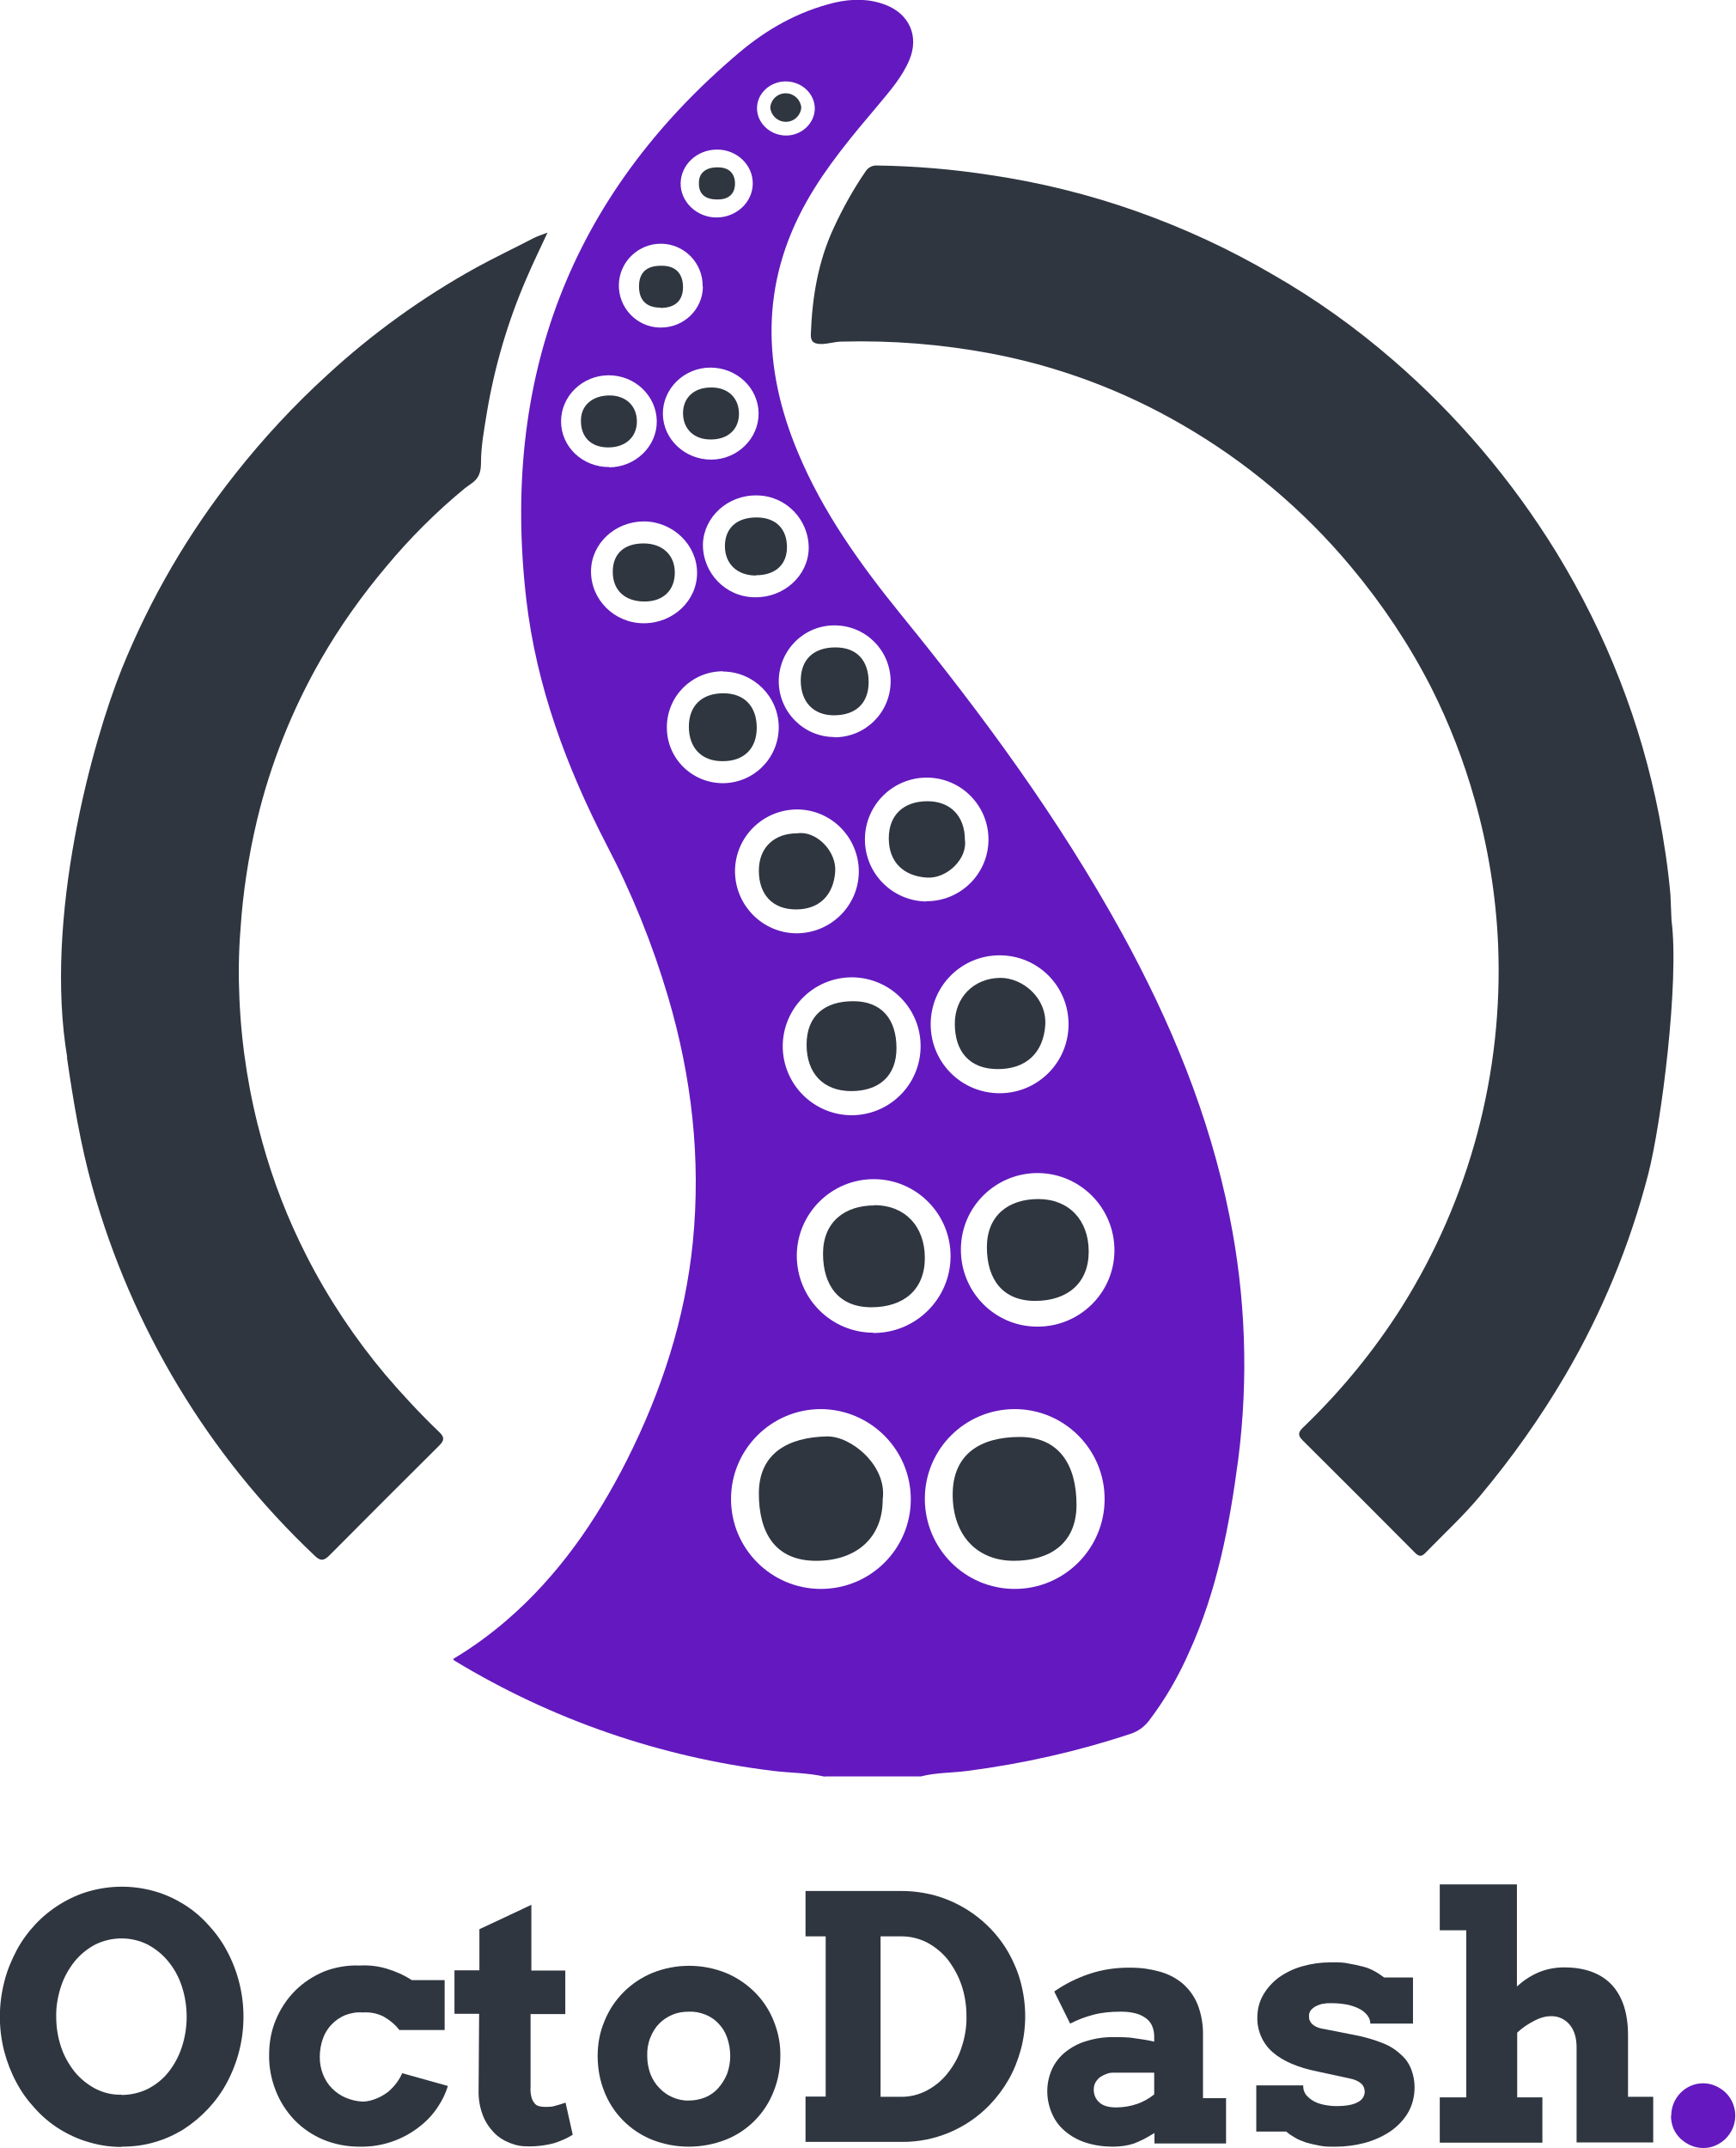
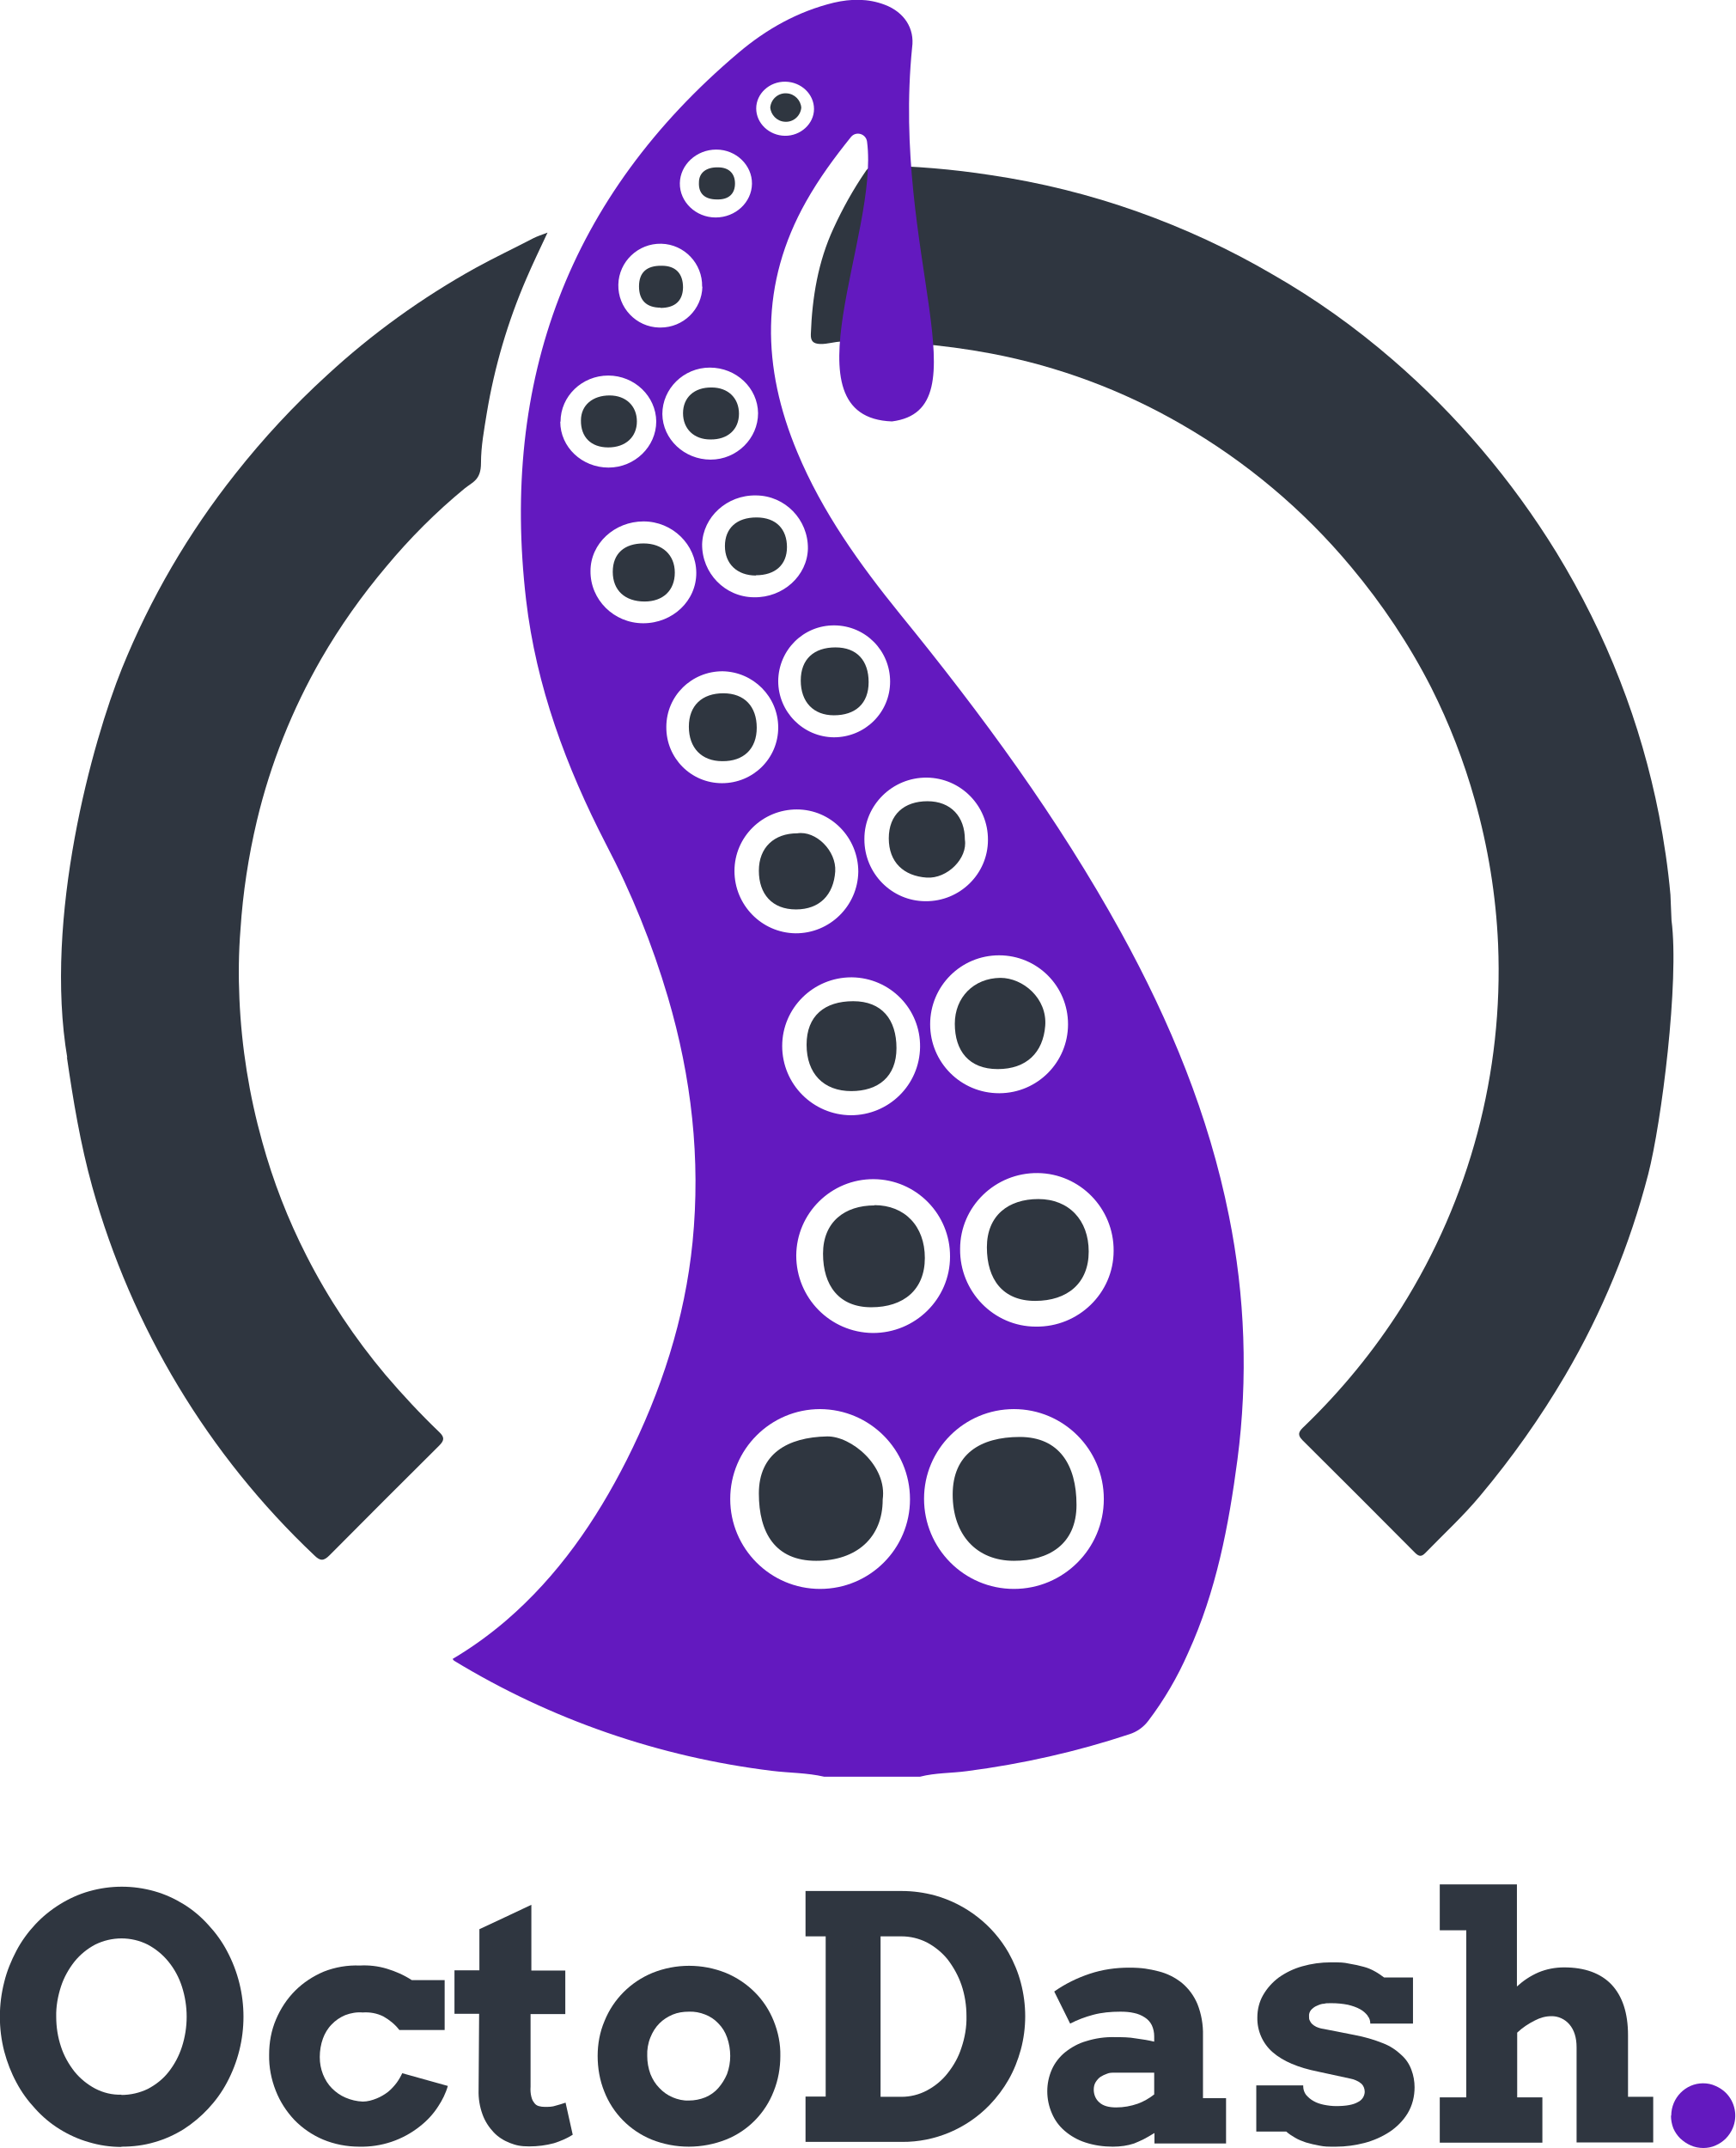
<svg xmlns="http://www.w3.org/2000/svg" id="Layer_1" version="1.1" viewBox="0 0 654.6 809.9">
  <defs>
    <style>
      .st0 {
        fill: #2f3640;
      }

      .st1 {
        fill: #6319bf;
      }
    </style>
  </defs>
-   <path class="st1" d="M311.1,669.9c-6.5-1.5-13.1-1.4-19.6-2.2-42.5-5.2-83.4-19.3-120-41.5-.2,0-.3-.3-.6-.7,7.1-4.2,13.8-9.1,20.1-14.5,19.5-16.8,33.8-37.5,45.4-60.4,13.1-26,22-53.3,24.9-82.3,3.1-31.4-.4-62.1-9.3-92.3-5.9-20-13.7-39.3-23.4-57.8-15-29.1-26.3-59.5-30.1-92.1-9.6-82.7,16.2-152.1,80.2-206.2,10.5-8.9,22.4-15.6,36-18.9,6.5-1.5,12.9-1.6,19.2.8,9,3.4,12.8,11.8,9.1,20.7-2.7,6.5-7.3,11.7-11.7,17-9.8,11.6-19.6,23.2-27.1,36.5-17.4,30.9-16.7,62.5-3.3,94.5,9.4,22.6,23.5,42.2,38.8,61.1,30.8,37.8,59.6,77,83.2,119.8,18.6,33.8,33.2,69.1,40.8,107.1,6.1,30.2,7.2,61.2,3.3,91.7-3.3,25-8,49.7-18.6,72.9-4,9.1-9,17.7-15,25.6-1.8,2.4-4.3,4.2-7.2,5.1-19.9,6.6-40.4,11.2-61.2,13.9-5.9.8-11.9.6-17.7,2.1h-36.2ZM382.7,599.1c18.7,0,33.9-15.2,33.9-33.9s-15.2-33.9-33.9-33.9-33.9,15.1-33.9,33.8,15.1,34,33.9,34h0ZM309.6,531.3c-18.7,0-33.9,15.2-33.9,33.9s15.2,33.9,33.9,33.9,33.9-15.1,33.9-33.8-15.2-33.9-33.9-34h0ZM329.3,502.6c16,.1,29.1-12.8,29.2-28.8s-12.8-29.1-28.8-29.2-29.1,12.8-29.2,28.8h0c0,16,12.8,29,28.8,29.1h0ZM391.7,442.3c-16-.2-29.2,12.6-29.3,28.6-.2,16,12.6,29.2,28.6,29.3,16,.2,29.2-12.6,29.3-28.6h0c.1-16-12.7-29.1-28.7-29.3h.1ZM321.3,368.5c-14.4,0-26,11.6-26.1,25.9,0,14.4,11.6,26,25.9,26.1,14.3,0,25.9-11.4,26.1-25.7.2-14.4-11.3-26.1-25.7-26.3h-.2,0ZM403,386.2c0-14.4-11.6-26-26-26s-26,11.6-26,26,11.6,26,26,26h.2c14.3-.1,25.8-11.7,25.8-26h0ZM349.3,339.8c12.9.1,23.4-10.3,23.5-23.1.1-12.9-10.3-23.4-23.1-23.5-12.9-.1-23.4,10.3-23.5,23.1v.2c0,12.8,10.3,23.2,23.1,23.4h0ZM323.9,328.7c0-12.9-10.3-23.4-23.2-23.5-12.9,0-23.4,10.3-23.5,23.2,0,12.8,10.2,23.3,23,23.5,12.9.1,23.6-10.2,23.7-23.2ZM314.7,278c11.7,0,21.1-9.3,21.2-21,0-11.7-9.3-21.1-21-21.2s-21.1,9.3-21.2,21h0c0,11.6,9.4,21.1,21,21.1h0ZM272.7,253.1c-11.7,0-21.1,9.3-21.2,21s9.3,21.1,21,21.2c11.7,0,21.1-9.3,21.2-21h0c0-11.6-9.4-21-21-21.1h0ZM285.4,186.8c-10.9-.2-20,8.1-20.3,18.4-.1,10.9,8.6,19.9,19.5,20h.1c10.9.2,20.1-8.1,20.3-18.4.1-10.9-8.6-19.9-19.5-20h-.1ZM242.9,196.6c-10.9,0-19.9,8.3-20,18.7-.1,10.8,8.8,19.7,19.9,19.7s20.1-8.5,20.1-19-9-19.3-20-19.4ZM267.9,138.6c-9.9,0-18,8-17.9,17.5s8.3,17.2,18.2,17.2,18-8,17.9-17.5-8.2-17.2-18.2-17.2h0ZM229.7,176.2c9.9,0,18.1-7.9,18-17.4s-8.2-17.3-18.1-17.3-18,7.8-18,17.4,8.2,17.3,18.2,17.2h0ZM265,108.1c.2-8.7-6.7-16-15.4-16.2-8.7-.2-16,6.7-16.2,15.4-.2,8.7,6.7,16,15.4,16.2h.5c8.6,0,15.7-6.8,15.8-15.4h-.1ZM270.4,56.4c-7.5,0-13.6,5.7-13.7,12.7-.1,7,6.1,12.9,13.5,12.9s13.6-5.6,13.7-12.7-6-12.9-13.4-12.9h-.1ZM307.3,41c0-5.6-4.8-10.2-10.8-10.3s-11,4.5-11,10.1,4.9,10.2,10.8,10.3,10.9-4.5,11-10.1Z" />
  <path class="st0" d="M630.4,347c3,23-3.8,76.5-8.8,95.8-6.9,26.6-17.4,52.1-31.3,75.8-9.4,16-20.1,31.1-32,45.3-6.4,7.7-13.8,14.5-20.8,21.7-1.4,1.4-2.3,1.3-3.7,0-14.2-14.3-28.4-28.5-42.6-42.6-2.3-2.3-1-3.6.7-5.2,14-13.5,26.3-28.5,36.7-44.9,25.7-40.9,38.4-88.5,36.4-136.8-.8-18.5-3.8-36.8-8.8-54.5-4.1-14.6-9.6-28.8-16.4-42.3-8.3-16.3-18.5-31.5-30.2-45.5-18-21.6-39.7-39.8-64-53.8-22.3-12.9-46.5-21.9-71.8-26.7-18.6-3.5-37.4-5-56.3-4.5-2.8,0-5.4,1-8.2.9-2.6-.1-3.6-1.1-3.5-3.7.5-13.8,2.7-27.3,8.6-40,3.4-7.4,7.4-14.6,12-21.3.9-1.5,2.6-2.4,4.3-2.3,14.3.2,28.6,1.4,42.8,3.6,18.9,2.8,37.5,7.4,55.5,13.8,17.7,6.3,34.8,14.2,51,23.7,16.1,9.2,31.2,20,45.2,32.1,24.2,20.9,45,45.4,61.8,72.7,9.4,15.4,17.5,31.6,24,48.4,6.4,16.4,11.3,33.4,14.7,50.7,1.9,9.9,3.4,19.9,4.3,30" />
  <path class="st0" d="M25.4,399c-9-53,9.5-119.5,20.6-147,10.7-26.4,25.1-51.1,42.8-73.4,10.5-13.3,22-25.7,34.5-37.1,17-15.7,35.9-29.3,56.1-40.5,7.1-3.9,14.5-7.4,21.8-11.2,1.4-.7,2.9-1.2,5.3-2.1-3,6.4-5.6,11.8-8,17.4-7,16.2-12,33.2-14.9,50.6-1,6.3-2.2,12.5-2.2,18.9s-3.1,7.1-6.2,9.6c-10.7,8.8-20.6,18.7-29.5,29.4-9.2,10.9-17.5,22.6-24.6,34.9-10.9,19-19.1,39.5-24.2,60.9-3.2,13.5-5.3,27.2-6.2,41-.7,8.7-.8,17.5-.4,26.3.8,18.2,3.7,36.3,8.6,53.8,4.1,14.9,9.7,29.3,16.7,43,8.2,16.1,18.2,31.1,29.8,44.9,6.4,7.5,13.2,14.8,20.3,21.6,2.1,2,1.8,3.2-.1,5.1-13.8,13.7-27.6,27.5-41.3,41.3-2.2,2.2-3.5,2.3-5.8,0-40-37.8-68.9-85.9-83.7-138.9-4.5-16.2-7.2-32.6-9.6-49.1" />
+   <path class="st1" d="M463.5,458.5c-7.6-38-22.2-73.3-40.8-107.1-23.6-42.8-52.4-82-83.2-119.8-15.3-18.9-29.4-38.5-38.8-61.1-13.4-32-14.1-63.6,3.3-94.5,4.9-8.7,10.7-16.6,16.9-24.3,1.9-2.4,5.7-1.3,6.1,1.7,4.6,34.9-31.8,104,9.4,105.5,35-4.5-.2-63.3,7.6-141h0c1-7.1-2.9-13.3-10.3-16.1-6.3-2.4-12.7-2.3-19.2-.8-13.6,3.3-25.5,10-36,18.9-64,54.1-89.7,123.5-80.1,206.2,3.8,32.6,15.1,63,30.1,92.1,9.7,18.5,17.5,37.8,23.4,57.8,8.9,30.2,12.4,60.9,9.3,92.3-2.9,29-11.8,56.3-24.9,82.3-11.6,22.9-25.9,43.6-45.4,60.4-6.3,5.4-13.1,10.3-20.2,14.5.3.4.4.6.6.7,36.5,22.2,77.4,36.3,119.9,41.5,6.5.8,13.1.7,19.6,2.2h36.2c5.8-1.5,11.8-1.3,17.7-2.1,20.8-2.7,41.3-7.3,61.2-13.9,2.9-.9,5.4-2.7,7.2-5.1,6-7.9,11-16.5,15-25.6,10.6-23.2,15.3-47.9,18.6-72.9,4-30.6,2.9-61.6-3.2-91.8ZM402.8,386.2c0,14.3-11.5,25.9-25.8,26h-.2c-14.4,0-26-11.6-26-26s11.6-26,26-26,26,11.6,26,26ZM349.5,293.2c12.8.1,23.2,10.6,23.1,23.5,0,12.8-10.6,23.2-23.5,23.1h0c-12.8,0-23.1-10.5-23.1-23.3v-.2c0-12.8,10.6-23.2,23.5-23.1ZM321.1,368.5h.2c14.4.2,25.9,11.9,25.7,26.3-.2,14.3-11.8,25.7-26.1,25.7-14.3-.1-25.9-11.7-25.9-26.1,0-14.3,11.7-25.9,26.1-25.9ZM277,328.4c0-12.9,10.6-23.2,23.5-23.2,12.9,0,23.2,10.6,23.2,23.5-.2,12.9-10.8,23.3-23.7,23.2-12.8-.2-23-10.7-23-23.5ZM335.7,257c0,11.7-9.5,21-21.2,21h0c-11.6-.1-21-9.6-21-21.2.1-11.7,9.5-21.1,21.2-21s21,9.5,21,21.2ZM304.7,206.8c-.2,10.3-9.4,18.6-20.3,18.4h-.1c-10.9-.1-19.6-9.1-19.5-20,.3-10.3,9.4-18.6,20.3-18.4h.1c10.9.1,19.6,9.1,19.5,20ZM249.8,156.1c0-9.5,8-17.5,17.9-17.5,10,0,18.1,7.7,18.2,17.2,0,9.5-8,17.5-17.9,17.5s-18.1-7.7-18.2-17.2ZM296.2,30.8c6,.1,10.8,4.7,10.8,10.3s-5.1,10.2-11,10.1c-5.9-.1-10.8-4.7-10.8-10.3s5-10.2,11-10.1ZM270.2,56.4h0c7.4,0,13.5,5.9,13.4,12.9-.1,7-6.2,12.7-13.7,12.7s-13.6-5.9-13.5-12.9,6.3-12.7,13.7-12.7ZM249.4,91.9c8.7.2,15.6,7.5,15.4,16.2h.1c-.2,8.6-7.2,15.4-15.8,15.4h-.5c-8.7-.2-15.6-7.5-15.4-16.2s7.5-15.6,16.2-15.4ZM211.4,159c0-9.6,8.1-17.4,18-17.4s18,7.8,18.1,17.3c0,9.5-8.1,17.4-18,17.4h0c-10,0-18.2-7.7-18.2-17.3ZM222.7,215.3c0-10.4,9.1-18.7,20-18.7h0c10.9,0,19.8,8.7,19.9,19.3.1,10.6-8.9,19.1-20,19.1s-20-8.9-19.9-19.7ZM251.3,274.1c0-11.7,9.5-21,21.2-21h0c11.6.2,21,9.6,21,21.2,0,11.7-9.5,21-21.2,21-11.7,0-21.1-9.5-21-21.2ZM309.3,599.1c-18.7,0-33.9-15.2-33.9-33.9s15.2-33.9,33.9-33.9h0c18.8.1,33.9,15.3,33.9,34s-15.2,33.8-33.9,33.8ZM329.1,502.6h0c-16-.2-28.8-13.2-28.8-29.2.1-16,13.2-28.9,29.2-28.8,16,.1,28.9,13.2,28.8,29.2,0,16-13.2,28.9-29.2,28.8ZM382.4,599.1h0c-18.8,0-33.9-15.3-33.9-34s15.2-33.8,33.9-33.8,33.9,15.2,33.9,33.9-15.2,33.9-33.9,33.9ZM390.7,500.2c-16,0-28.8-13.3-28.6-29.3,0-16,13.3-28.8,29.3-28.6,15.9.2,28.7,13.3,28.6,29.3,0,16-13.3,28.8-29.3,28.6Z" />
  <path class="st0" d="M302.2,40.6c-.3,3.2-3.1,5.6-6.3,5.3-2.9-.2-5.2-2.6-5.4-5.4.3-3.2,3.1-5.6,6.3-5.3,2.9.2,5.2,2.6,5.4,5.4Z" />
  <path class="st0" d="M382.4,588.5c-14.1,0-23.1-9.8-23.1-25s10.4-21.7,25.3-21.7,21.4,10.6,21.4,25.6-10.6,21.1-23.6,21.1h0Z" />
  <path class="st0" d="M332.9,565.5c0,14.1-9.7,23-25.1,23s-21.6-10.5-21.6-25.4,10.7-21.2,25.7-21.5c9.1-.2,22.8,11.1,21,23.8h0Z" />
  <path class="st0" d="M329.8,454.4c11.4,0,19,7.9,19,19.9s-8,18.6-20.2,18.6-18.2-8.2-18.2-20.2,8.2-18.2,19.4-18.2h0Z" />
  <path class="st0" d="M391.6,452.1c11.5,0,19,7.9,19,19.8s-8,18.6-20.2,18.6-18.2-8.1-18.2-20.2,8.2-18.2,19.4-18.2h0Z" />
  <path class="st0" d="M321.1,411.4c-10.5,0-16.9-6.6-16.9-17.5s6.8-16.4,17.6-16.4,16.3,6.9,16.3,17.7-6.9,16.2-17.1,16.2h.1Z" />
  <path class="st0" d="M360.1,386c0-9.9,7.1-17.2,17.2-17.3,8.5,0,17.7,7.7,16.9,18.1-.8,10-7,16.3-17.9,16.3s-16.2-6.9-16.2-17.1Z" />
  <path class="st0" d="M363.9,316.6c1.1,7-6.6,14.8-14.4,14.3-8.7-.6-14.3-5.8-14.3-14.8s5.8-14,14.6-14,14.1,5.8,14.1,14.5h0Z" />
  <path class="st0" d="M300.7,314.2c7-1.1,14.8,6.6,14.3,14.4-.6,8.7-5.8,14.3-14.8,14.3s-14-5.8-14-14.6,5.8-14.1,14.5-14.1h0Z" />
  <path class="st0" d="M314.5,269.7c-7.7,0-12.5-5-12.5-13.1s5-12.5,13.1-12.5,12.5,5,12.5,13.1-5,12.5-13.1,12.5Z" />
  <path class="st0" d="M272.4,287c-7.8,0-12.6-5-12.6-13s5-12.6,13-12.6,12.6,5,12.6,13-5,12.7-13,12.6Z" />
  <path class="st0" d="M285.1,217c-7.1,0-11.7-4.4-11.7-11.1s4.4-10.8,11.9-10.8,11.5,4.5,11.5,11.2-4.5,10.6-11.7,10.6h0Z" />
  <path class="st0" d="M243.1,226.8c-7.4,0-12-4.2-12-11.2s4.5-10.7,11.6-10.7,11.8,4.3,11.8,11-4.4,10.9-11.4,10.9h0Z" />
  <path class="st0" d="M278.7,156c0,5.9-4.2,9.8-10.8,9.7-6.2,0-10.3-4-10.3-9.9s4.2-9.8,10.8-9.7c6.2,0,10.3,4,10.3,9.9Z" />
  <path class="st0" d="M229.9,149.1c6.2,0,10.3,4,10.3,9.8s-4.2,9.8-10.8,9.8-10.4-4-10.3-10.2c0-5.7,4.4-9.4,10.8-9.4h0Z" />
  <path class="st0" d="M249.1,116c-5.3,0-8.1-2.8-8.1-8s2.8-7.9,8.6-7.8c5.2,0,8,2.9,8,8.2-.1,5-3,7.7-8.5,7.7h0Z" />
  <path class="st0" d="M270.4,75.2c-4.6,0-7-2.2-6.8-6.4,0-3.7,2.8-5.8,7.2-5.7,4.1,0,6.4,2.3,6.4,6.1s-2.3,6.1-6.7,6h-.1Z" />
  <path class="st0" d="M45.8,809.5c-4.2,0-8.3-.6-12.3-1.8-3.9-1.1-7.6-2.8-11-4.9-3.4-2.1-6.5-4.7-9.2-7.7-2.8-3-5.2-6.3-7.1-9.9-2-3.7-3.5-7.6-4.6-11.7-2.2-8.6-2.2-17.6,0-26.2,1-4.1,2.6-8,4.6-11.8,1.9-3.6,4.3-6.9,7.1-9.9,2.7-2.9,5.9-5.5,9.3-7.6s7.1-3.8,11-4.9c8.1-2.3,16.6-2.3,24.7,0,3.9,1.1,7.6,2.8,11,4.9,3.4,2.1,6.5,4.7,9.2,7.7,2.8,3,5.2,6.3,7.1,9.9,8.3,15.5,8.3,34.1,0,49.6-1.9,3.6-4.3,6.9-7.1,9.9-2.7,2.9-5.8,5.5-9.2,7.7-3.4,2.1-7.1,3.8-11,4.9-4,1.2-8.2,1.7-12.4,1.7h-.1ZM45.8,789.9c3.5,0,6.9-.8,10-2.3,3-1.6,5.7-3.7,7.8-6.4,2.2-2.8,3.9-6,5-9.4,2.4-7.4,2.4-15.4,0-22.8-1.1-3.4-2.8-6.6-5.1-9.4-2.1-2.6-4.8-4.8-7.8-6.4-6.2-3.1-13.5-3.1-19.8,0-3,1.6-5.6,3.7-7.8,6.4-2.2,2.8-4,6-5.1,9.4-1.2,3.7-1.9,7.6-1.8,11.4,0,3.9.6,7.7,1.8,11.3,1.1,3.4,2.9,6.6,5.1,9.4,2.1,2.6,4.8,4.8,7.8,6.4,3.1,1.6,6.4,2.4,9.9,2.3h0Z" />
  <path class="st0" d="M150.6,765.4c-1.6-2.1-3.7-3.8-6-5.1-2.4-1.2-5.1-1.7-7.8-1.5-2.2-.2-4.5.2-6.6,1-1.9.8-3.7,2-5.1,3.5-1.5,1.5-2.6,3.4-3.3,5.3-.8,2.2-1.2,4.6-1.2,7s.4,4.4,1.2,6.5c.8,2,1.9,3.8,3.4,5.3s3.2,2.7,5.1,3.5c2.1.9,4.2,1.4,6.5,1.5,1.8,0,3.6-.5,5.3-1.2,1.5-.6,3-1.5,4.3-2.5,1.2-1,2.3-2.2,3.2-3.4.8-1.1,1.5-2.3,2.1-3.6l17.2,4.8c-.8,2.8-2.1,5.4-3.7,7.8-1.8,2.8-4.1,5.3-6.8,7.4-6.5,5.2-14.6,7.9-22.9,7.7-4.7,0-9.4-.9-13.7-2.7-4-1.7-7.7-4.2-10.8-7.4-3-3.2-5.4-6.9-7-11-1.7-4.3-2.6-8.9-2.5-13.6,0-4.6.8-9.1,2.6-13.3,1.7-4,4.1-7.7,7.2-10.8s6.8-5.5,10.8-7.2c4.3-1.7,9-2.5,13.6-2.3,3.4-.2,6.9.2,10.2,1.2s6.5,2.4,9.4,4.3h12.4v18.8h-17.2.1Z" />
  <path class="st0" d="M200.3,743h12.9v16.4h-13.1v27.4c-.1,1.3,0,2.6.3,3.8s.6,1.6,1.1,2.3c.4.6,1,1,1.7,1.2s1.5.3,2.3.3c1.4,0,2.8,0,4.2-.5,1.2-.3,2.4-.7,3.6-1.1l2.7,12.1c-2.2,1.4-4.6,2.4-7.1,3.2-3,.8-6.1,1.2-9.3,1.2s-5-.4-7.3-1.3c-2.3-.9-4.4-2.2-6.1-4-1.8-1.9-3.3-4.2-4.2-6.7-1.1-3-1.6-6.1-1.5-9.3l.2-28.7h-9.3v-16.4h9.4v-15.5c.1,0,19.6-9.2,19.6-9.2v24.8h0Z" />
  <path class="st0" d="M225.4,775.2c0-4.5.8-9,2.6-13.2,3.3-8.2,9.8-14.7,18-18.1,8.9-3.6,18.9-3.6,27.8,0,4.1,1.7,7.8,4.2,10.9,7.3s5.5,6.8,7.1,10.8c1.7,4.2,2.6,8.7,2.5,13.2,0,4.5-.8,9.1-2.5,13.3-3.2,8.3-9.7,14.9-17.9,18.2-9.1,3.6-19.2,3.6-28.2,0-8.2-3.4-14.6-9.9-17.8-18.1-1.7-4.2-2.5-8.8-2.5-13.4ZM244.1,775.2c0,2.3.4,4.6,1.2,6.8.8,2,1.9,3.8,3.4,5.3,1.4,1.5,3.1,2.7,5,3.5s4,1.3,6.1,1.2c2.1,0,4.2-.4,6.2-1.2,1.9-.8,3.6-2,4.9-3.5,1.4-1.6,2.5-3.4,3.3-5.3.8-2.2,1.2-4.5,1.2-6.8s-.4-4.8-1.2-7c-.7-2-1.8-3.8-3.3-5.3-1.4-1.5-3.1-2.6-4.9-3.3-2-.8-4.1-1.2-6.2-1.1-2.1,0-4.2.3-6.1,1.1-1.9.8-3.6,1.9-5,3.3-1.5,1.5-2.6,3.3-3.4,5.3-.9,2.2-1.3,4.6-1.2,7h0Z" />
  <path class="st0" d="M303.8,713h36.4c4.2,0,8.4.6,12.5,1.7,11.7,3.3,21.7,11.1,27.7,21.6,2,3.6,3.6,7.4,4.6,11.3,2.2,8.3,2.2,17,0,25.2-1.1,4-2.6,7.8-4.6,11.3s-4.4,6.7-7.2,9.6c-8.6,8.9-20.6,14-33,13.9h-36.4v-17.1h7.6v-60.4h-7.6v-17.2h0ZM332.1,730.2v60.4h7.9c3.3,0,6.6-.8,9.6-2.4,3-1.6,5.7-3.8,7.8-6.5,2.3-2.9,4.1-6.1,5.2-9.6,1.3-3.8,2-7.9,1.9-11.9,0-4-.6-8-1.9-11.8-1.2-3.5-3-6.7-5.2-9.6-2.1-2.6-4.8-4.8-7.8-6.4-3-1.5-6.2-2.3-9.6-2.3h-7.9Z" />
-   <path class="st0" d="M435.3,804.3c-1.5.9-2.8,1.7-4,2.3s-2.4,1.1-3.6,1.6c-1.2.4-2.5.7-3.8.9-1.4.2-2.8.3-4.2.3-3.5,0-7.1-.5-10.4-1.6-2.8-.9-5.5-2.4-7.8-4.4-2.1-1.8-3.7-4-4.8-6.6-2.3-5.3-2.3-11.3,0-16.5,1.1-2.5,2.9-4.8,5-6.5,2.4-1.9,5.1-3.4,8-4.2,3.5-1.1,7.1-1.6,10.7-1.5,2.7,0,5.4,0,8.1.5,2.4.3,4.7.7,6.8,1.2v-2c0-1.5-.3-2.9-.9-4.2-.6-1.2-1.5-2.2-2.6-2.9-1.2-.8-2.6-1.4-4.1-1.7-1.7-.4-3.4-.5-5.2-.5-3.5,0-7,.3-10.3,1.2-3,.8-5.9,1.9-8.6,3.3l-6-12.1c4.1-2.9,8.6-5.1,13.4-6.7,4.8-1.6,9.8-2.3,14.8-2.3s7.6.5,11.2,1.4c3.2.8,6.2,2.3,8.8,4.4,2.5,2.1,4.5,4.8,5.8,7.9,1.5,3.8,2.2,7.8,2.1,11.9v23.6h8.7v17.1h-27v-3.9ZM421,794.6c2.8,0,5.5-.5,8.1-1.4,2.2-.8,4.3-2,6.2-3.5v-8.2h-15c-1,0-1.9,0-2.8.4-.9.3-1.7.7-2.5,1.2-.7.5-1.3,1.2-1.8,2s-.7,1.8-.7,2.8c0,1.8.7,3.6,2.1,4.8,1.4,1.3,3.5,1.9,6.4,1.9h0Z" />
+   <path class="st0" d="M435.3,804.3c-1.5.9-2.8,1.7-4,2.3s-2.4,1.1-3.6,1.6c-1.2.4-2.5.7-3.8.9-1.4.2-2.8.3-4.2.3-3.5,0-7.1-.5-10.4-1.6-2.8-.9-5.5-2.4-7.8-4.4-2.1-1.8-3.7-4-4.8-6.6-2.3-5.3-2.3-11.3,0-16.5,1.1-2.5,2.9-4.8,5-6.5,2.4-1.9,5.1-3.4,8-4.2,3.5-1.1,7.1-1.6,10.7-1.5,2.7,0,5.4,0,8.1.5,2.4.3,4.7.7,6.8,1.2v-2c0-1.5-.3-2.9-.9-4.2-.6-1.2-1.5-2.2-2.6-2.9-1.2-.8-2.6-1.4-4.1-1.7-1.7-.4-3.4-.5-5.2-.5-3.5,0-7,.3-10.3,1.2-3,.8-5.9,1.9-8.6,3.3l-6-12.1c4.1-2.9,8.6-5.1,13.4-6.7,4.8-1.6,9.8-2.3,14.8-2.3s7.6.5,11.2,1.4c3.2.8,6.2,2.3,8.8,4.4,2.5,2.1,4.5,4.8,5.8,7.9,1.5,3.8,2.2,7.8,2.1,11.9v23.6h8.7v17.1h-27v-3.9h-.1ZM421,794.6c2.8,0,5.5-.5,8.1-1.4,2.2-.8,4.3-2,6.2-3.5v-8.2h-15c-1,0-1.9,0-2.8.4-.9.3-1.7.7-2.5,1.2-.7.5-1.3,1.2-1.8,2s-.7,1.8-.7,2.8c0,1.8.7,3.6,2.1,4.8,1.4,1.3,3.5,1.9,6.4,1.9h0Z" />
  <path class="st0" d="M515.8,760c-.8-1-1.7-1.8-2.8-2.4-1.4-.8-3-1.3-4.6-1.7-2-.4-4.1-.6-6.2-.6s-1.9,0-2.8.2c-1,0-1.9.4-2.8.8-.8.3-1.5.9-2.1,1.5-.6.7-.9,1.6-.8,2.5,0,.5,0,1,.2,1.4.2.5.5.9.8,1.3.5.5,1.1.9,1.7,1.2.9.4,1.9.7,2.8.8l11.7,2.3c3.7.7,7.2,1.7,10.7,3.1,2.6,1,4.9,2.5,6.9,4.4,1.7,1.5,3,3.4,3.8,5.6.8,2.1,1.2,4.4,1.2,6.6,0,3.4-.8,6.8-2.6,9.8-1.7,2.8-4.1,5.2-6.8,7-2.9,1.9-6.1,3.3-9.5,4.2-3.5.9-7.1,1.4-10.7,1.4s-4.2,0-6.3-.4c-1.7-.3-3.4-.7-5.1-1.2-1.4-.5-2.8-1-4.1-1.8-1.2-.7-2.3-1.4-3.3-2.3h-11.3v-17.4h17.7v.4c0,1.1.4,2.3,1.1,3.2.8.9,1.7,1.7,2.8,2.3,1.2.7,2.5,1.1,3.9,1.4,1.5.3,3.1.5,4.6.5,3.8,0,6.5-.5,8.2-1.5,1.5-.7,2.5-2.1,2.6-3.8,0-1.2-.4-2.3-1.2-3.1-1.3-1.1-2.8-1.7-4.4-2l-12-2.6c-7.5-1.5-13.2-3.9-17.1-7.3-3.8-3.3-5.9-8.1-5.8-13.1,0-3,.7-5.9,2.2-8.5s3.5-4.8,5.9-6.6c2.7-1.9,5.6-3.3,8.8-4.2,3.5-1,7.1-1.5,10.8-1.5s4.7,0,7,.5c1.9.3,3.7.7,5.5,1.2,1.5.4,2.9,1,4.3,1.8,1.1.6,2.2,1.4,3.3,2.2h10.9v17.4h-16.1c0-1.1-.3-2.1-1-2.9h0Z" />
-   <path class="st0" d="M542.9,710.5h29.2v38.5c2.4-2.2,5.1-4,8.1-5.3,3.1-1.3,6.4-1.9,9.7-1.9,7.8,0,13.8,2.2,17.9,6.5,4.1,4.4,6.2,10.7,6.2,19.1v23.2h9.5v17.2h-28.9v-35.9c0-3.6-.9-6.5-2.7-8.6-1.7-2-4.3-3.2-6.9-3.1-2.1,0-4.2.6-6.1,1.6-2.4,1.2-4.7,2.7-6.7,4.6v24.4h9.5v17.1h-38.7v-17.1h10v-63h-10v-17.3Z" />
-   <path class="st1" d="M630.3,797.7c0-6.7,5.4-12.2,12-12.2h0c1.6,0,3.2.3,4.7,1,1.4.6,2.8,1.5,3.9,2.6,3.5,3.5,4.5,8.8,2.6,13.3-.6,1.4-1.5,2.8-2.6,3.9-1.1,1.1-2.4,2-3.8,2.6-1.5.7-3.1,1-4.7,1s-3.3-.3-4.8-1c-1.4-.6-2.7-1.5-3.9-2.6-1.1-1.1-2-2.4-2.6-3.8-.6-1.5-.9-3.2-.9-4.8Z" />
+   <path class="st0" d="M542.9,710.5h29.2v38.5c2.4-2.2,5.1-4,8.1-5.3,3.1-1.3,6.4-1.9,9.7-1.9,7.8,0,13.8,2.2,17.9,6.5,4.1,4.4,6.2,10.7,6.2,19.1v23.2h9.5v17.2h-28.9v-35.9c0-3.6-.9-6.5-2.7-8.6-1.7-2-4.3-3.2-6.9-3.1-2.1,0-4.2.6-6.1,1.6-2.4,1.2-4.7,2.7-6.7,4.6v24.4h9.5v17.1h-38.7v-17.1h10v-63h-10v-17.3h0Z" />
+   <path class="st1" d="M630.3,797.7c0-6.7,5.4-12.2,12-12.2h0c1.6,0,3.2.3,4.7,1,1.4.6,2.8,1.5,3.9,2.6,3.5,3.5,4.5,8.8,2.6,13.3-.6,1.4-1.5,2.8-2.6,3.9-1.1,1.1-2.4,2-3.8,2.6-1.5.7-3.1,1-4.7,1s-3.3-.3-4.8-1c-1.4-.6-2.7-1.5-3.9-2.6-1.1-1.1-2-2.4-2.6-3.8-.6-1.5-.9-3.2-.9-4.8h0Z" />
</svg>
